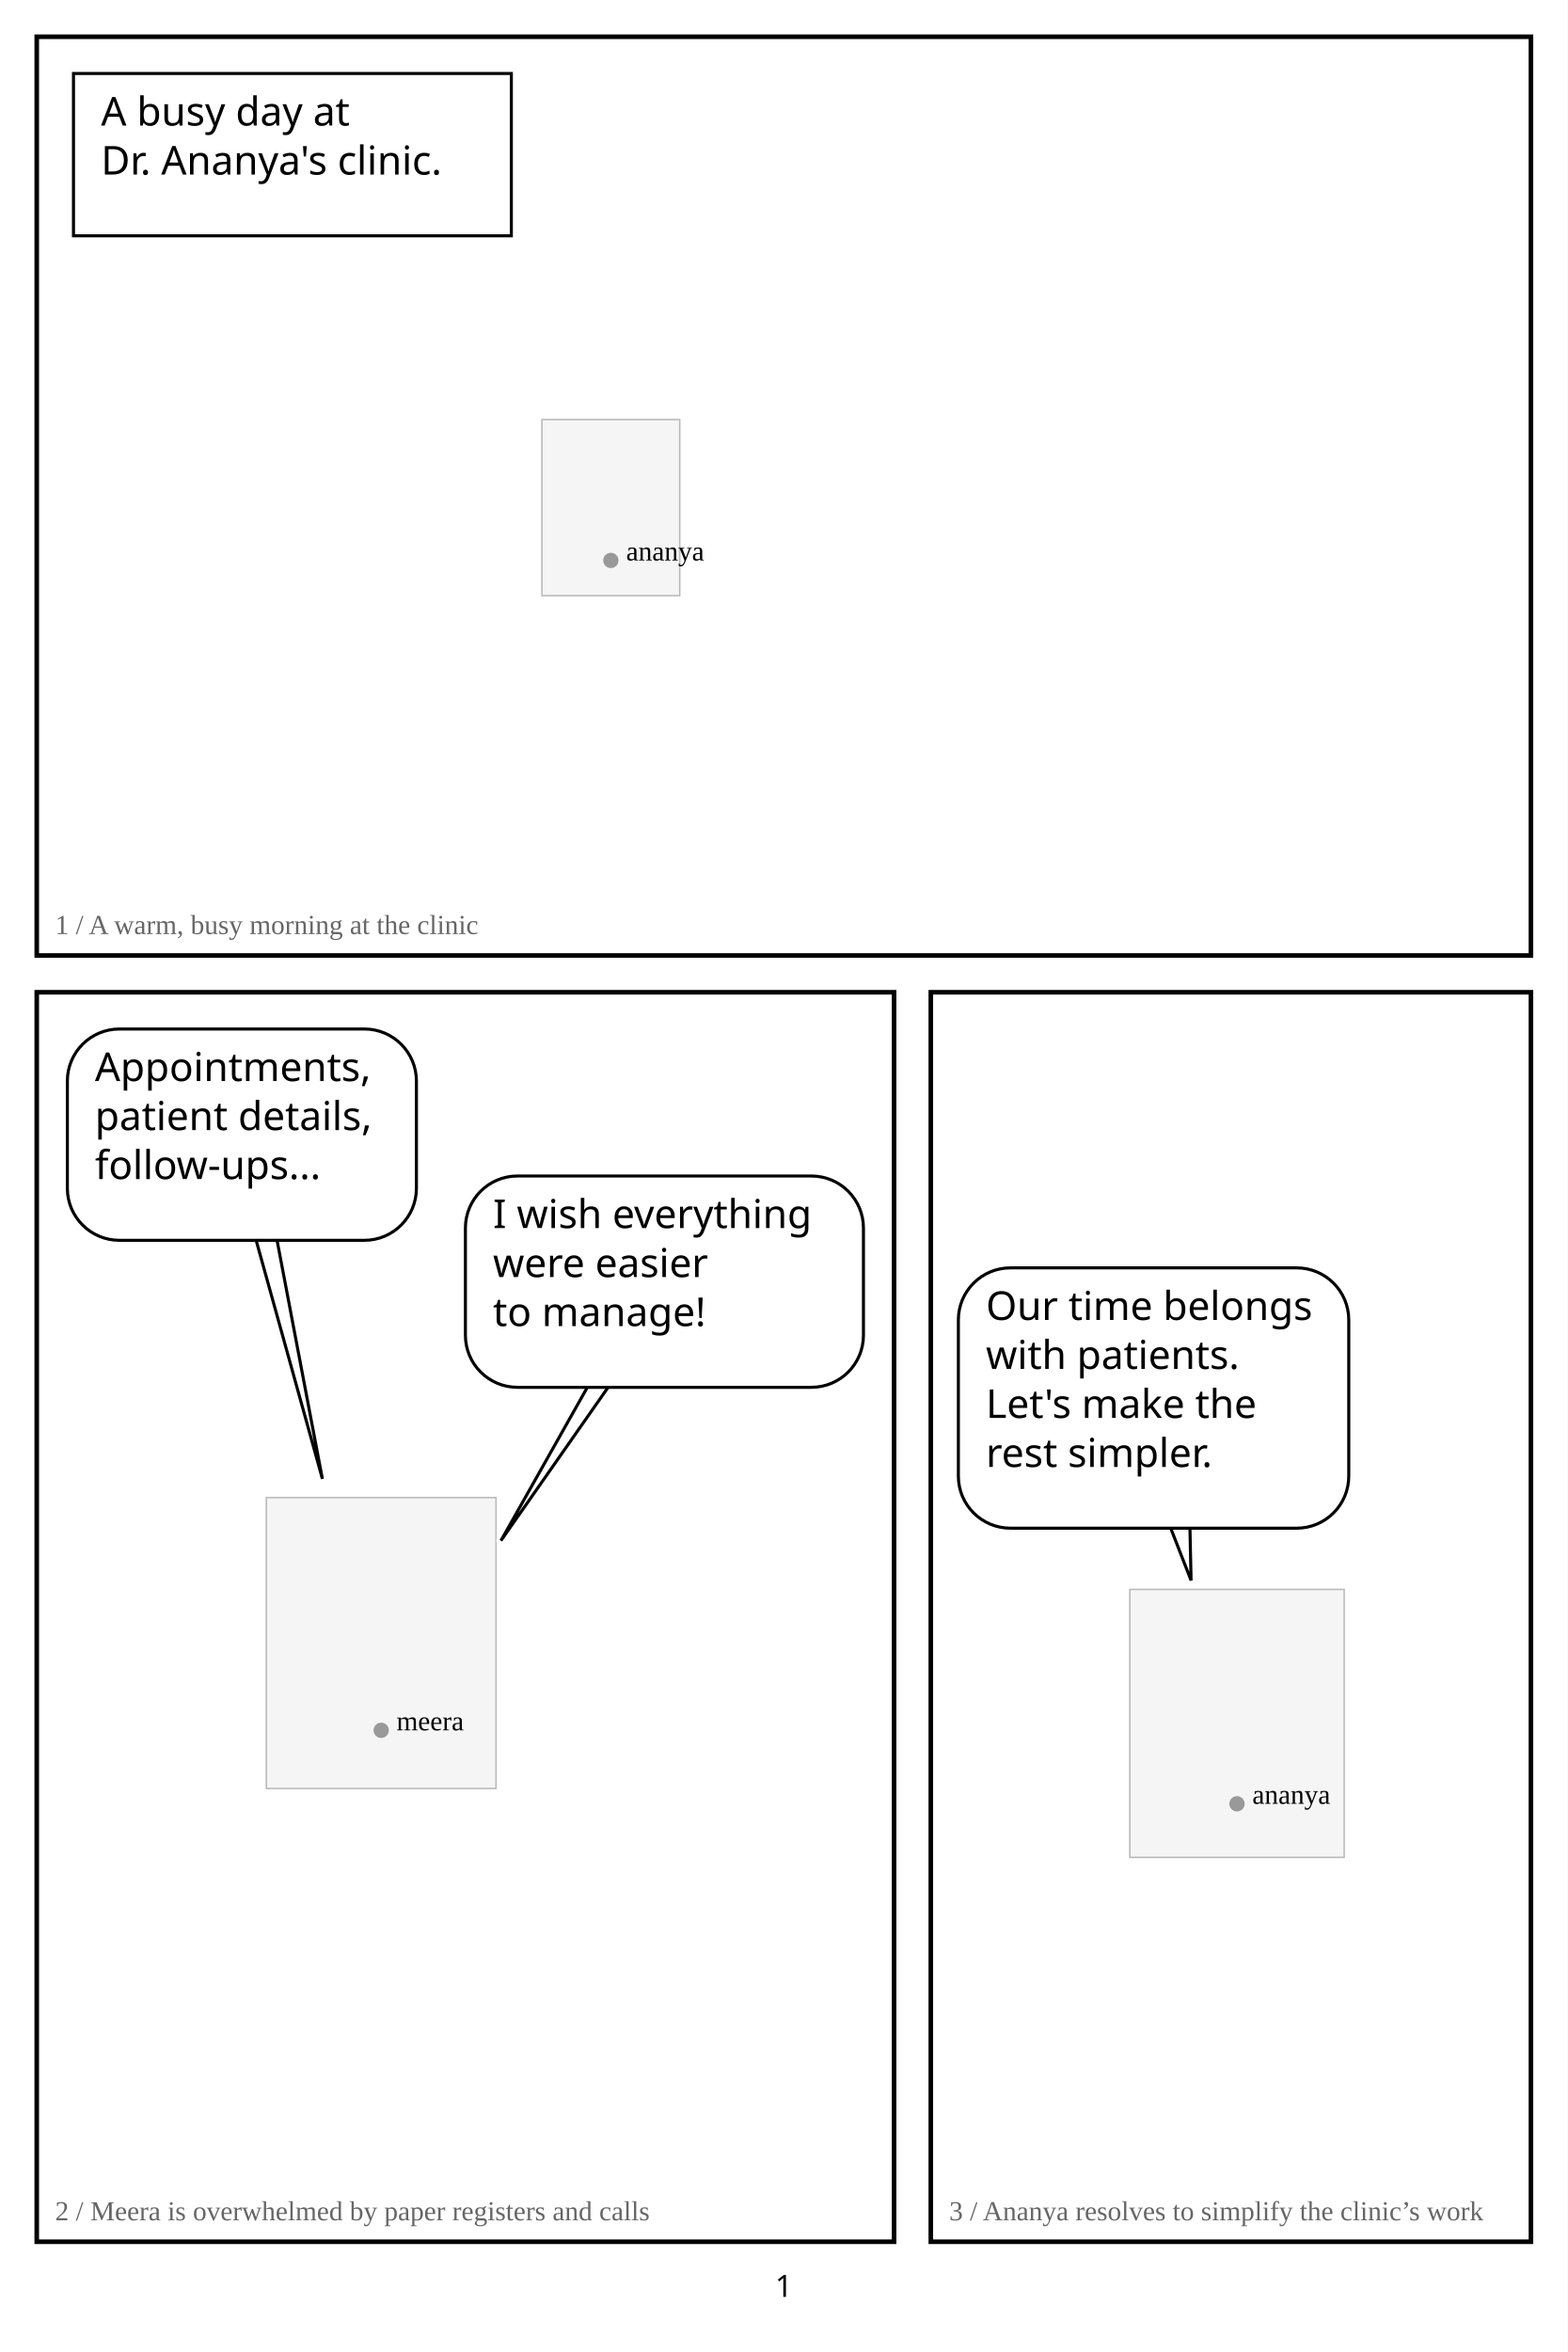
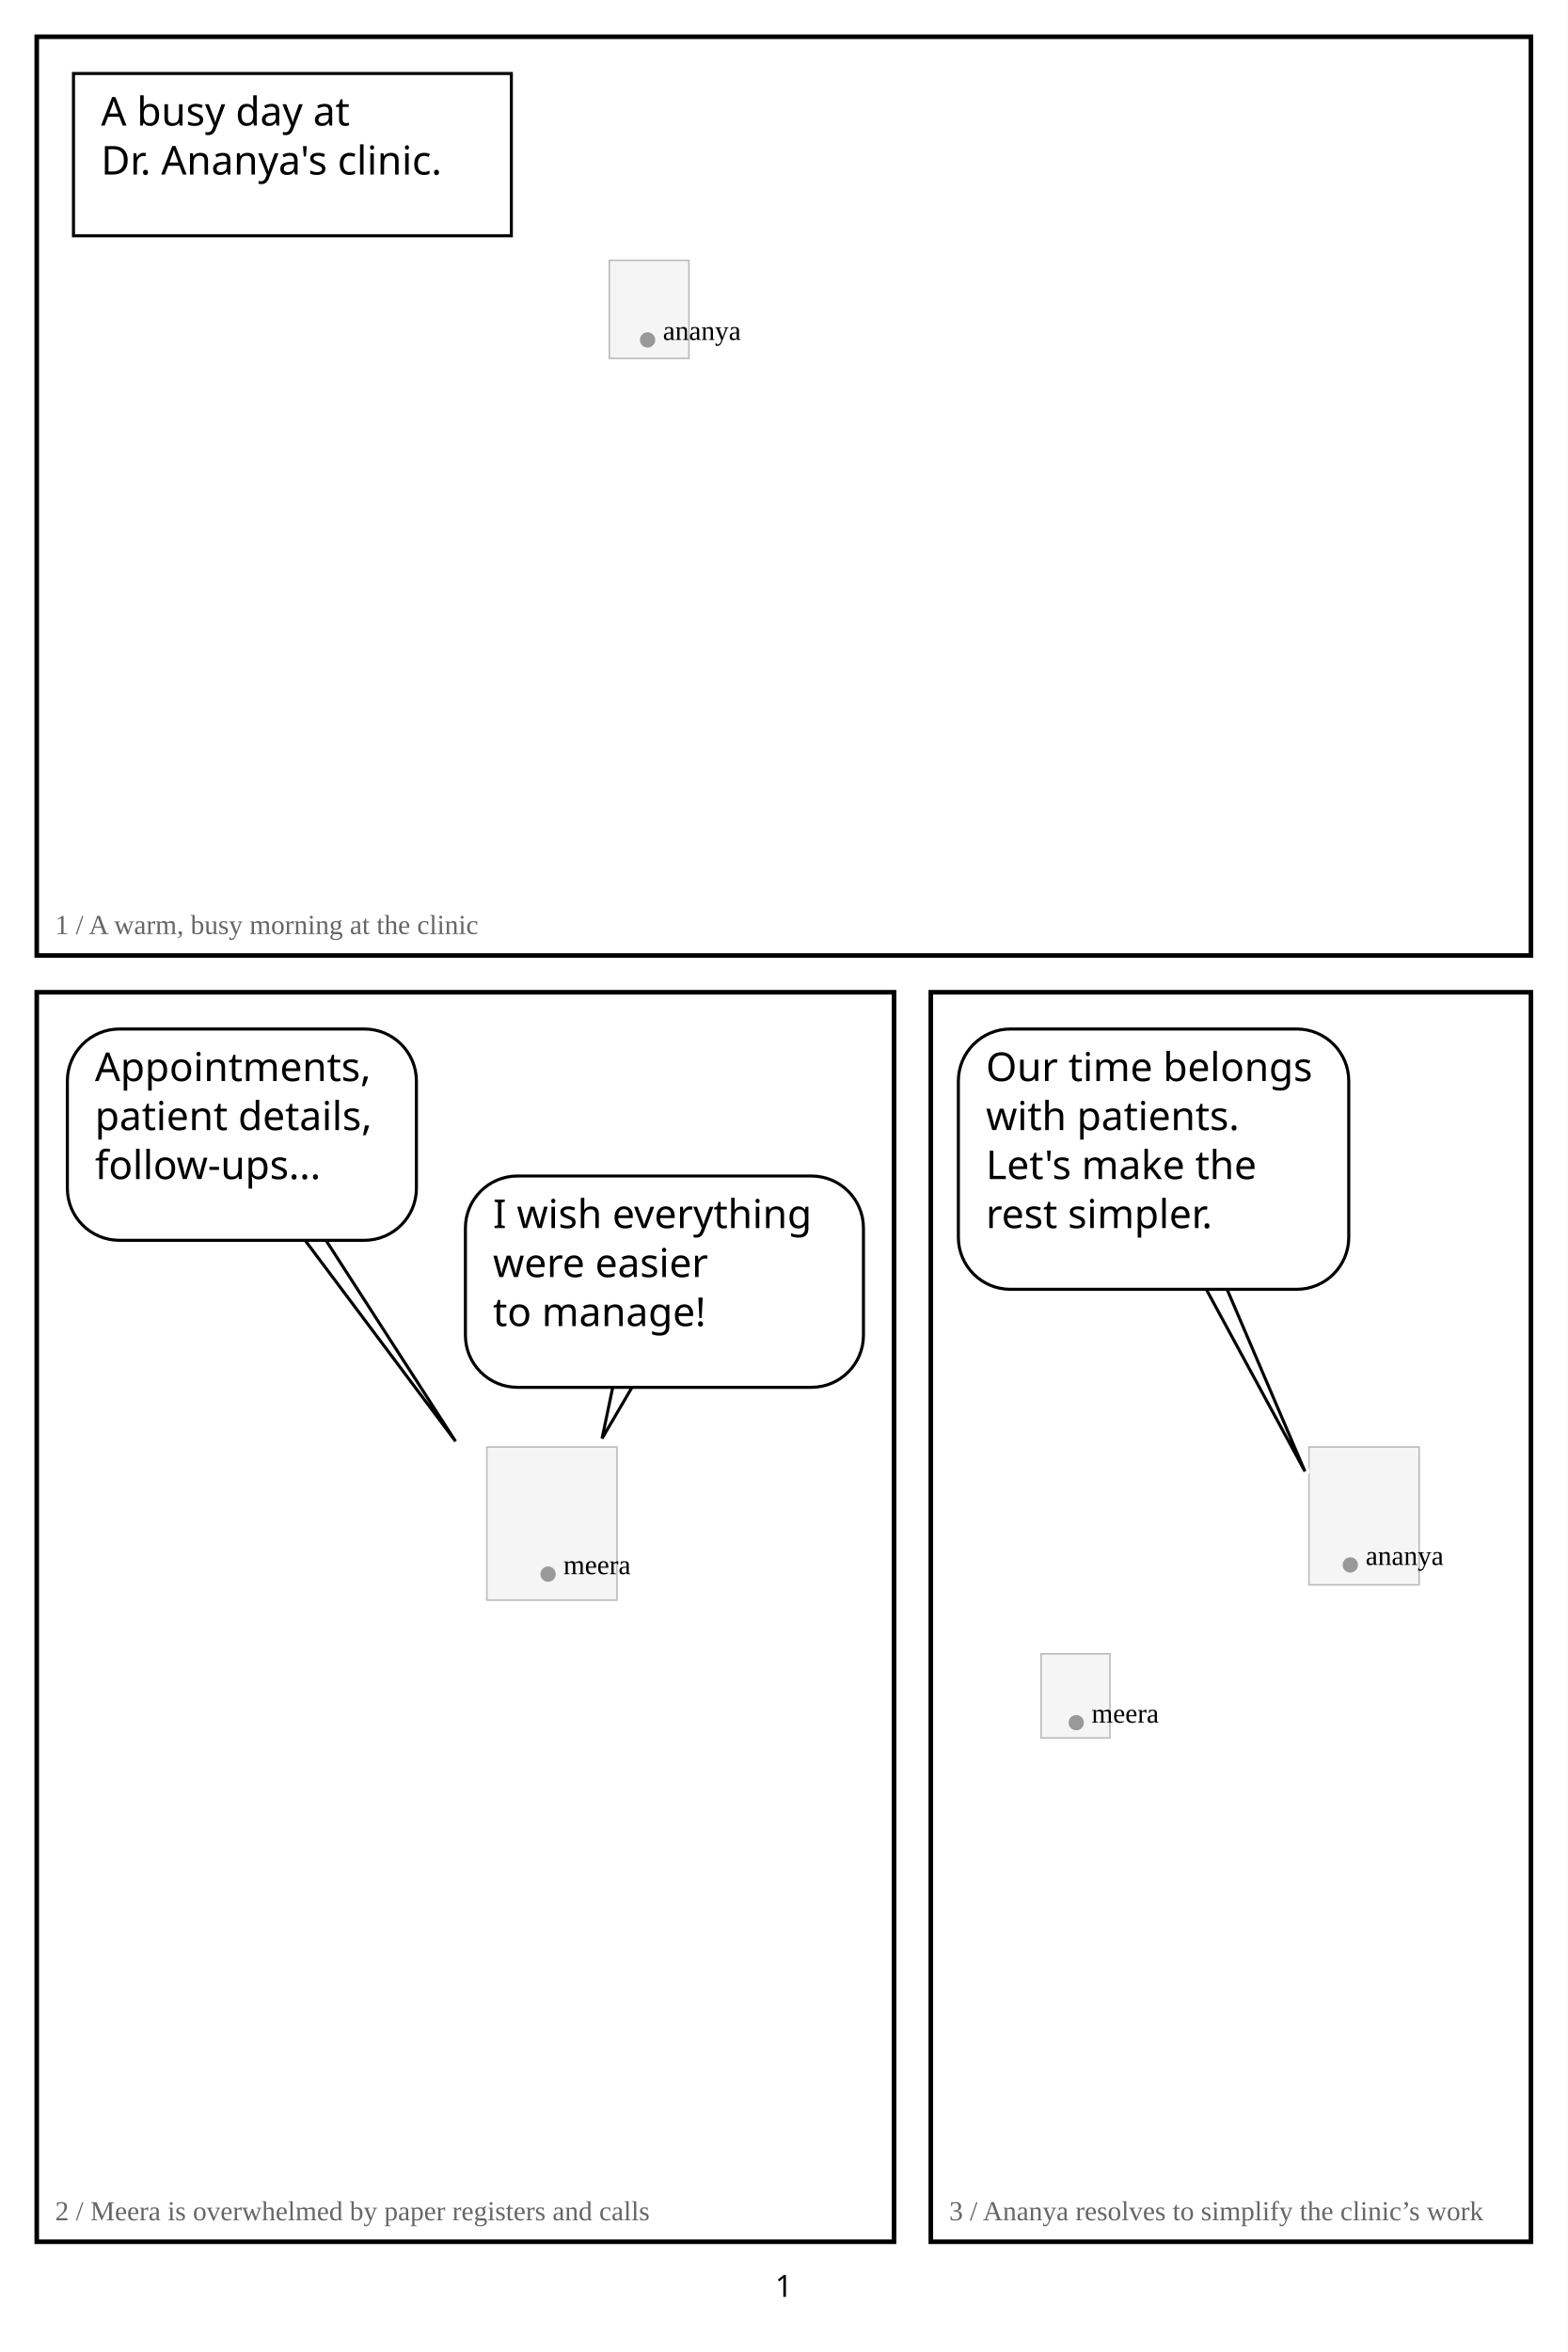
<svg xmlns="http://www.w3.org/2000/svg" width="1024" height="1536" viewBox="0 0 1024 1536">
  <rect width="1024" height="1536" fill="white" />
-   <rect x="354" y="274" width="90" height="115" fill="#f5f5f5" stroke="#bbb" />
-   <circle cx="399" cy="366" r="5" fill="#999" />
-   <text x="409" y="366" font-size="18">ananya</text>
+   <rect x="398" y="170" width="52" height="64" fill="#f5f5f5" stroke="#bbb" />
+   <circle cx="423" cy="222" r="5" fill="#999" />
+   <text x="433" y="222" font-size="18">ananya</text>
  <rect x="24" y="24" width="976" height="600" fill="none" stroke="black" stroke-width="3" />
  <rect x="48" y="48" width="286" height="106" rx="34" fill="white" stroke="white" stroke-width="6" />
  <rect x="48" y="48" width="286" height="106" fill="white" stroke="black" stroke-width="2" />
  <text x="66" y="82" font-family="Meiryo,MS Gothic,sans-serif" font-size="26" fill="black">A busy day at </text>
  <text x="66" y="114" font-family="Meiryo,MS Gothic,sans-serif" font-size="26" fill="black">Dr. Ananya's clinic.</text>
  <text x="36" y="610" font-size="18" fill="#666">1 / A warm, busy morning at the clinic</text>
-   <rect x="174" y="978" width="150" height="190" fill="#f5f5f5" stroke="#bbb" />
-   <circle cx="249" cy="1130" r="5" fill="#999" />
-   <text x="259" y="1130" font-size="18">meera</text>
+   <rect x="318" y="945" width="85" height="100" fill="#f5f5f5" stroke="#bbb" />
+   <circle cx="358" cy="1028" r="5" fill="#999" />
+   <text x="368" y="1028" font-size="18">meera</text>
  <rect x="24" y="648" width="560" height="816" fill="none" stroke="black" stroke-width="3" />
  <rect x="44" y="672" width="228" height="138" rx="34" fill="white" stroke="white" stroke-width="6" />
-   <path d="M 166.23 806.105 L 210.587 965.794 L 180.23 806.105 Z" fill="white" stroke="white" stroke-width="6" stroke-linejoin="round" />
+   <path d="M 196.797 806.718 L 297.561 941.27 L 210.797 806.718 Z" fill="white" stroke="white" stroke-width="6" stroke-linejoin="round" />
  <rect x="304" y="768" width="260" height="138" rx="34" fill="white" stroke="white" stroke-width="6" />
-   <path d="M 385.569 902.618 L 327.203 1006.143 L 399.569 902.618 Z" fill="white" stroke="white" stroke-width="6" stroke-linejoin="round" />
-   <path data-speaker="meera" d="M 166.23 806.105 L 210.587 965.794 L 180.23 806.105" fill="white" stroke="black" stroke-width="2" />
+   <path d="M 401.023 902.283 L 393.244 939.425 L 415.023 902.283 Z" fill="white" stroke="white" stroke-width="6" stroke-linejoin="round" />
+   <path data-speaker="meera" d="M 196.797 806.718 L 297.561 941.27 L 210.797 806.718" fill="white" stroke="black" stroke-width="2" />
  <rect x="44" y="672" width="228" height="138" rx="34" fill="white" stroke="black" stroke-width="2" />
  <text x="62" y="706" font-family="Meiryo,MS Gothic,sans-serif" font-size="26" fill="black">Appointments, </text>
  <text x="62" y="738" font-family="Meiryo,MS Gothic,sans-serif" font-size="26" fill="black">patient details, </text>
  <text x="62" y="770" font-family="Meiryo,MS Gothic,sans-serif" font-size="26" fill="black">follow-ups...</text>
-   <path data-speaker="meera" d="M 385.569 902.618 L 327.203 1006.143 L 399.569 902.618" fill="white" stroke="black" stroke-width="2" />
+   <path data-speaker="meera" d="M 401.023 902.283 L 393.244 939.425 L 415.023 902.283" fill="white" stroke="black" stroke-width="2" />
  <rect x="304" y="768" width="260" height="138" rx="34" fill="white" stroke="black" stroke-width="2" />
  <text x="322" y="802" font-family="Meiryo,MS Gothic,sans-serif" font-size="26" fill="black">I wish everything </text>
  <text x="322" y="834" font-family="Meiryo,MS Gothic,sans-serif" font-size="26" fill="black">were easier </text>
  <text x="322" y="866" font-family="Meiryo,MS Gothic,sans-serif" font-size="26" fill="black">to manage!</text>
  <text x="36" y="1450" font-size="18" fill="#666">2 / Meera is overwhelmed by paper registers and calls</text>
-   <rect x="738" y="1038" width="140" height="175" fill="#f5f5f5" stroke="#bbb" />
-   <circle cx="808" cy="1178" r="5" fill="#999" />
-   <text x="818" y="1178" font-size="18">ananya</text>
+   <rect x="855" y="945" width="72" height="90" fill="#f5f5f5" stroke="#bbb" />
+   <circle cx="882" cy="1022" r="5" fill="#999" />
+   <text x="892" y="1022" font-size="18">ananya</text>
+   <rect x="680" y="1080" width="45" height="55" fill="#f5f5f5" stroke="#bbb" />
+   <circle cx="703" cy="1125" r="5" fill="#999" />
+   <text x="713" y="1125" font-size="18">meera</text>
  <rect x="608" y="648" width="392" height="816" fill="none" stroke="black" stroke-width="3" />
-   <rect x="626" y="828" width="255" height="170" rx="34" fill="white" stroke="white" stroke-width="6" />
-   <path d="M 763.175 994.082 L 777.999 1032.123 L 777.175 994.082 Z" fill="white" stroke="white" stroke-width="6" stroke-linejoin="round" />
-   <path data-speaker="ananya" d="M 763.175 994.082 L 777.999 1032.123 L 777.175 994.082" fill="white" stroke="black" stroke-width="2" />
-   <rect x="626" y="828" width="255" height="170" rx="34" fill="white" stroke="black" stroke-width="2" />
-   <text x="644" y="862" font-family="Meiryo,MS Gothic,sans-serif" font-size="26" fill="black">Our time belongs </text>
-   <text x="644" y="894" font-family="Meiryo,MS Gothic,sans-serif" font-size="26" fill="black">with patients. </text>
-   <text x="644" y="926" font-family="Meiryo,MS Gothic,sans-serif" font-size="26" fill="black">Let's make the </text>
-   <text x="644" y="958" font-family="Meiryo,MS Gothic,sans-serif" font-size="26" fill="black">rest simpler.</text>
+   <rect x="626" y="672" width="255" height="170" rx="34" fill="white" stroke="white" stroke-width="6" />
+   <path d="M 785.972 838.401 L 852.382 960.92 L 799.972 838.401 Z" fill="white" stroke="white" stroke-width="6" stroke-linejoin="round" />
+   <path data-speaker="ananya" d="M 785.972 838.401 L 852.382 960.92 L 799.972 838.401" fill="white" stroke="black" stroke-width="2" />
+   <rect x="626" y="672" width="255" height="170" rx="34" fill="white" stroke="black" stroke-width="2" />
+   <text x="644" y="706" font-family="Meiryo,MS Gothic,sans-serif" font-size="26" fill="black">Our time belongs </text>
+   <text x="644" y="738" font-family="Meiryo,MS Gothic,sans-serif" font-size="26" fill="black">with patients. </text>
+   <text x="644" y="770" font-family="Meiryo,MS Gothic,sans-serif" font-size="26" fill="black">Let's make the </text>
+   <text x="644" y="802" font-family="Meiryo,MS Gothic,sans-serif" font-size="26" fill="black">rest simpler.</text>
  <text x="620" y="1450" font-size="18" fill="#666">3 / Ananya resolves to simplify the clinic’s work</text>
  <text x="512" y="1500" text-anchor="middle" font-family="sans-serif" font-size="20">1</text>
</svg>
